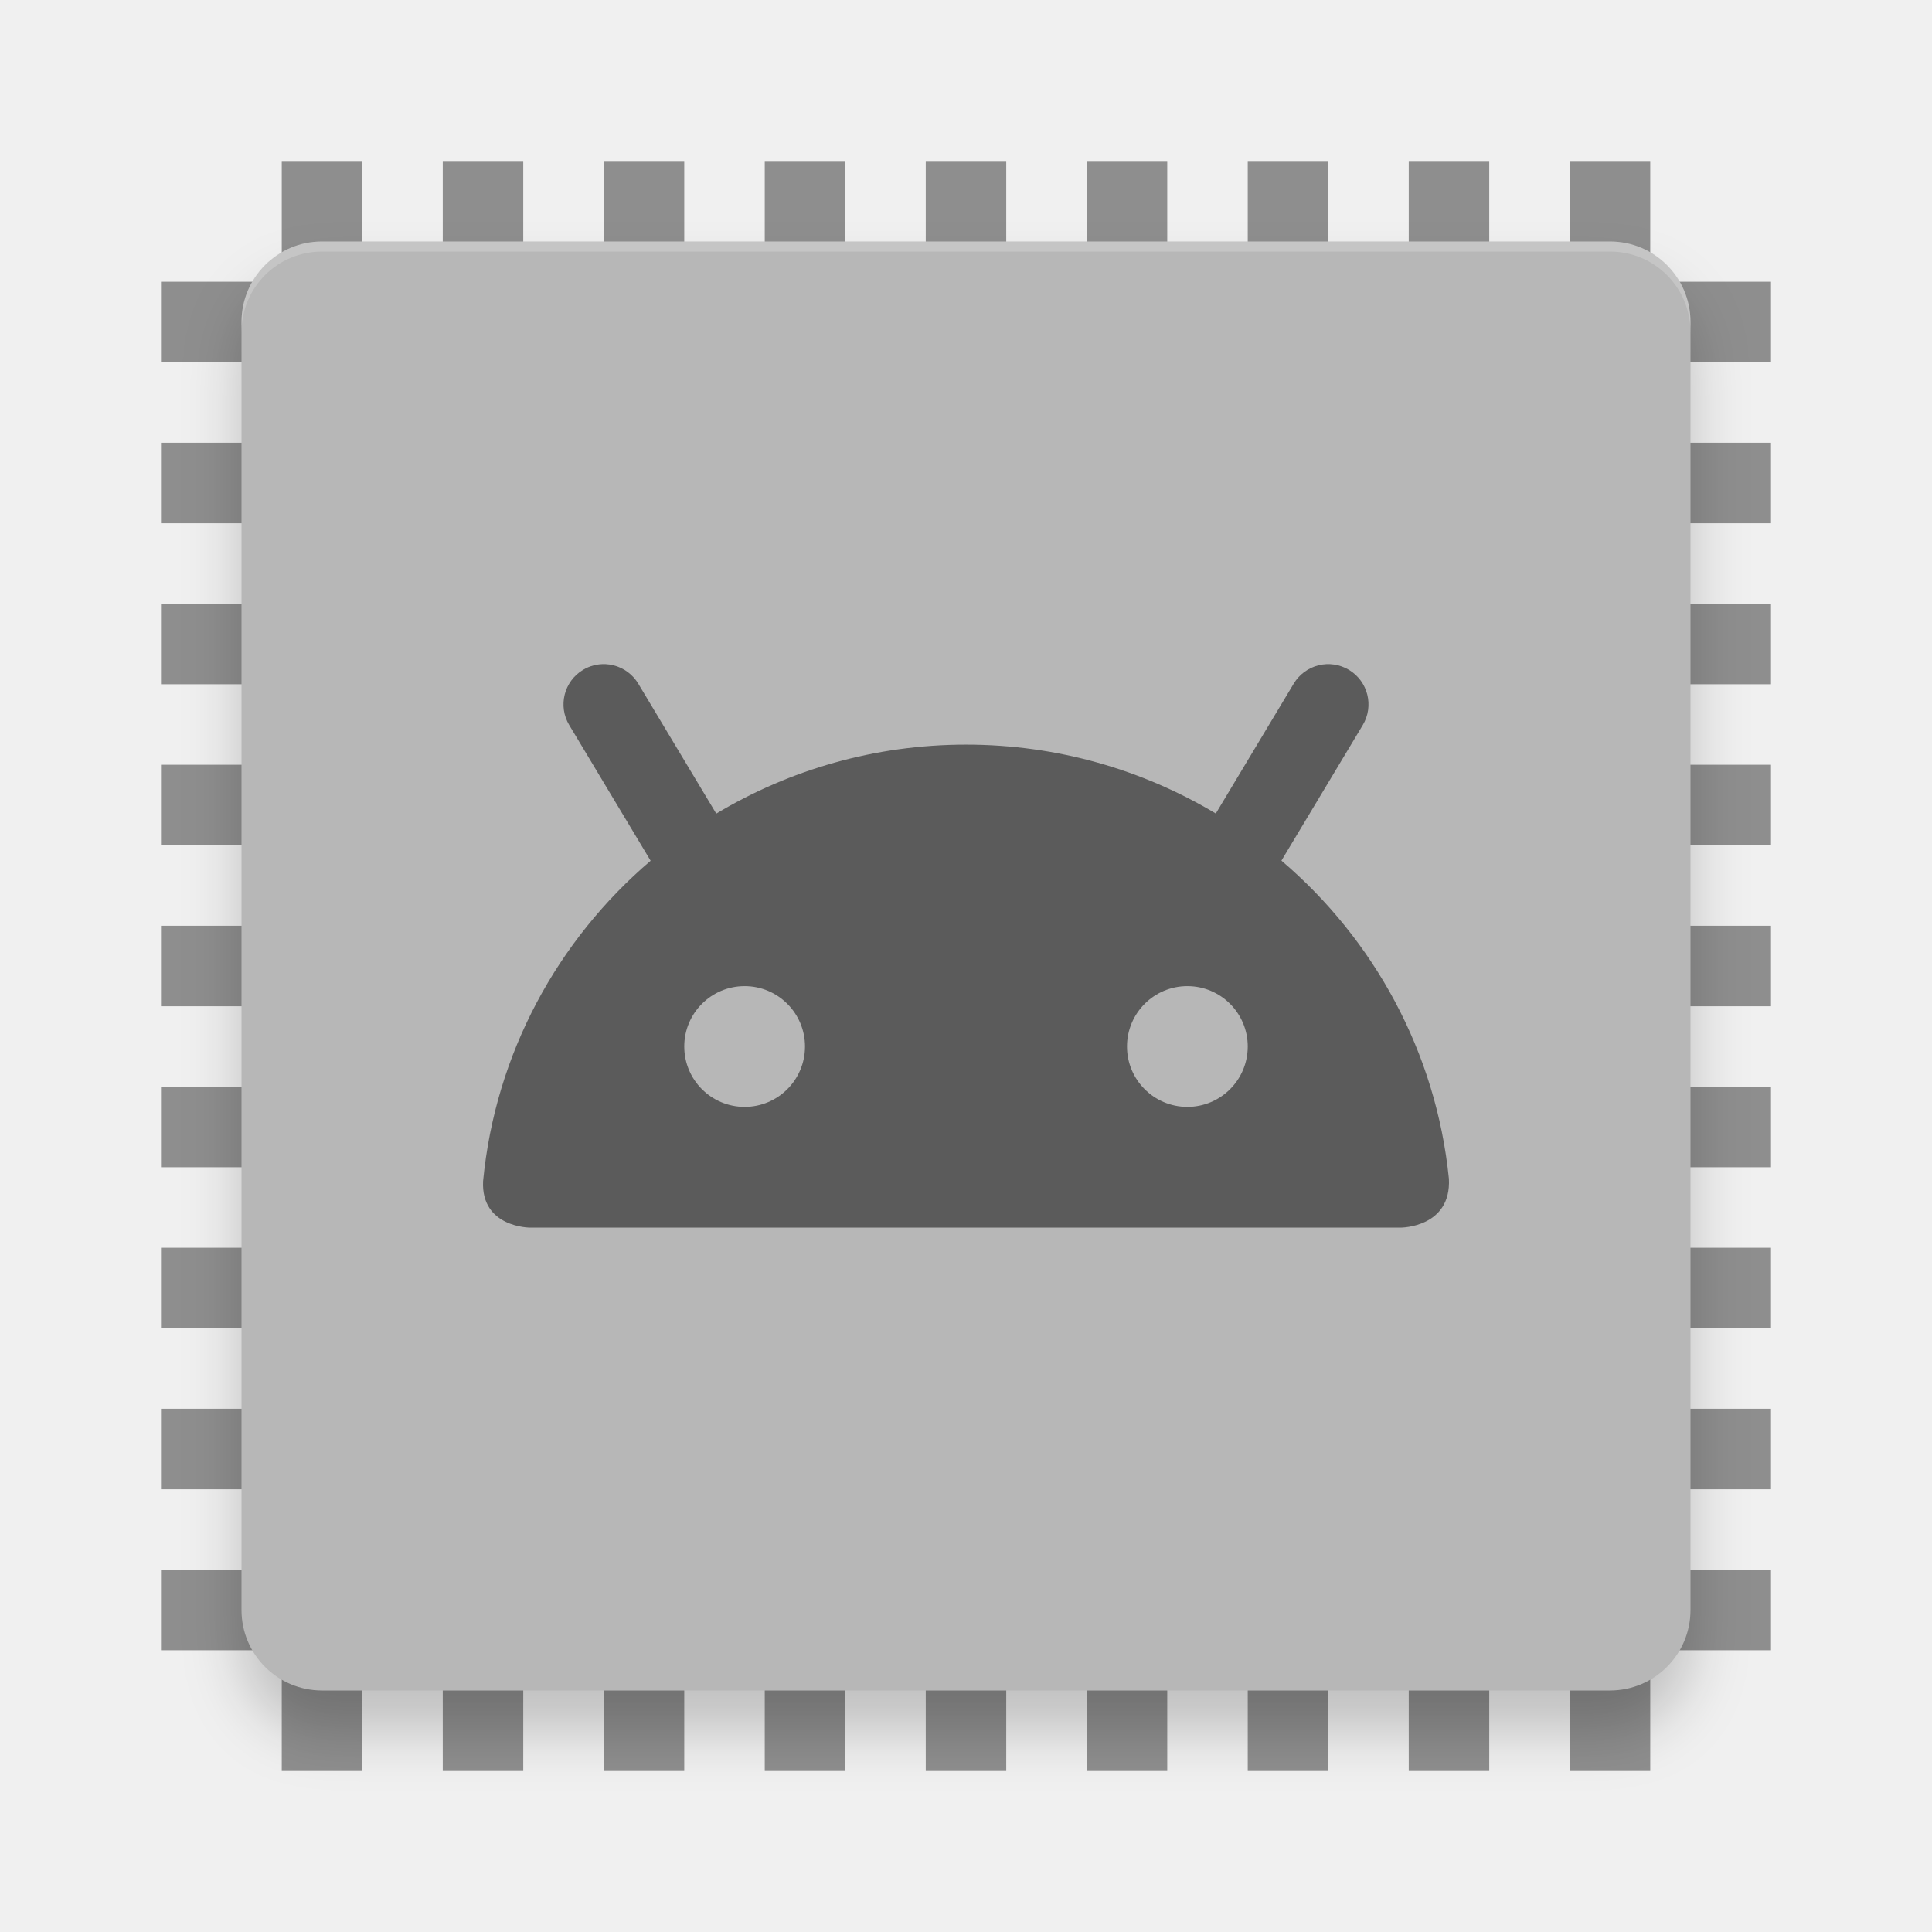
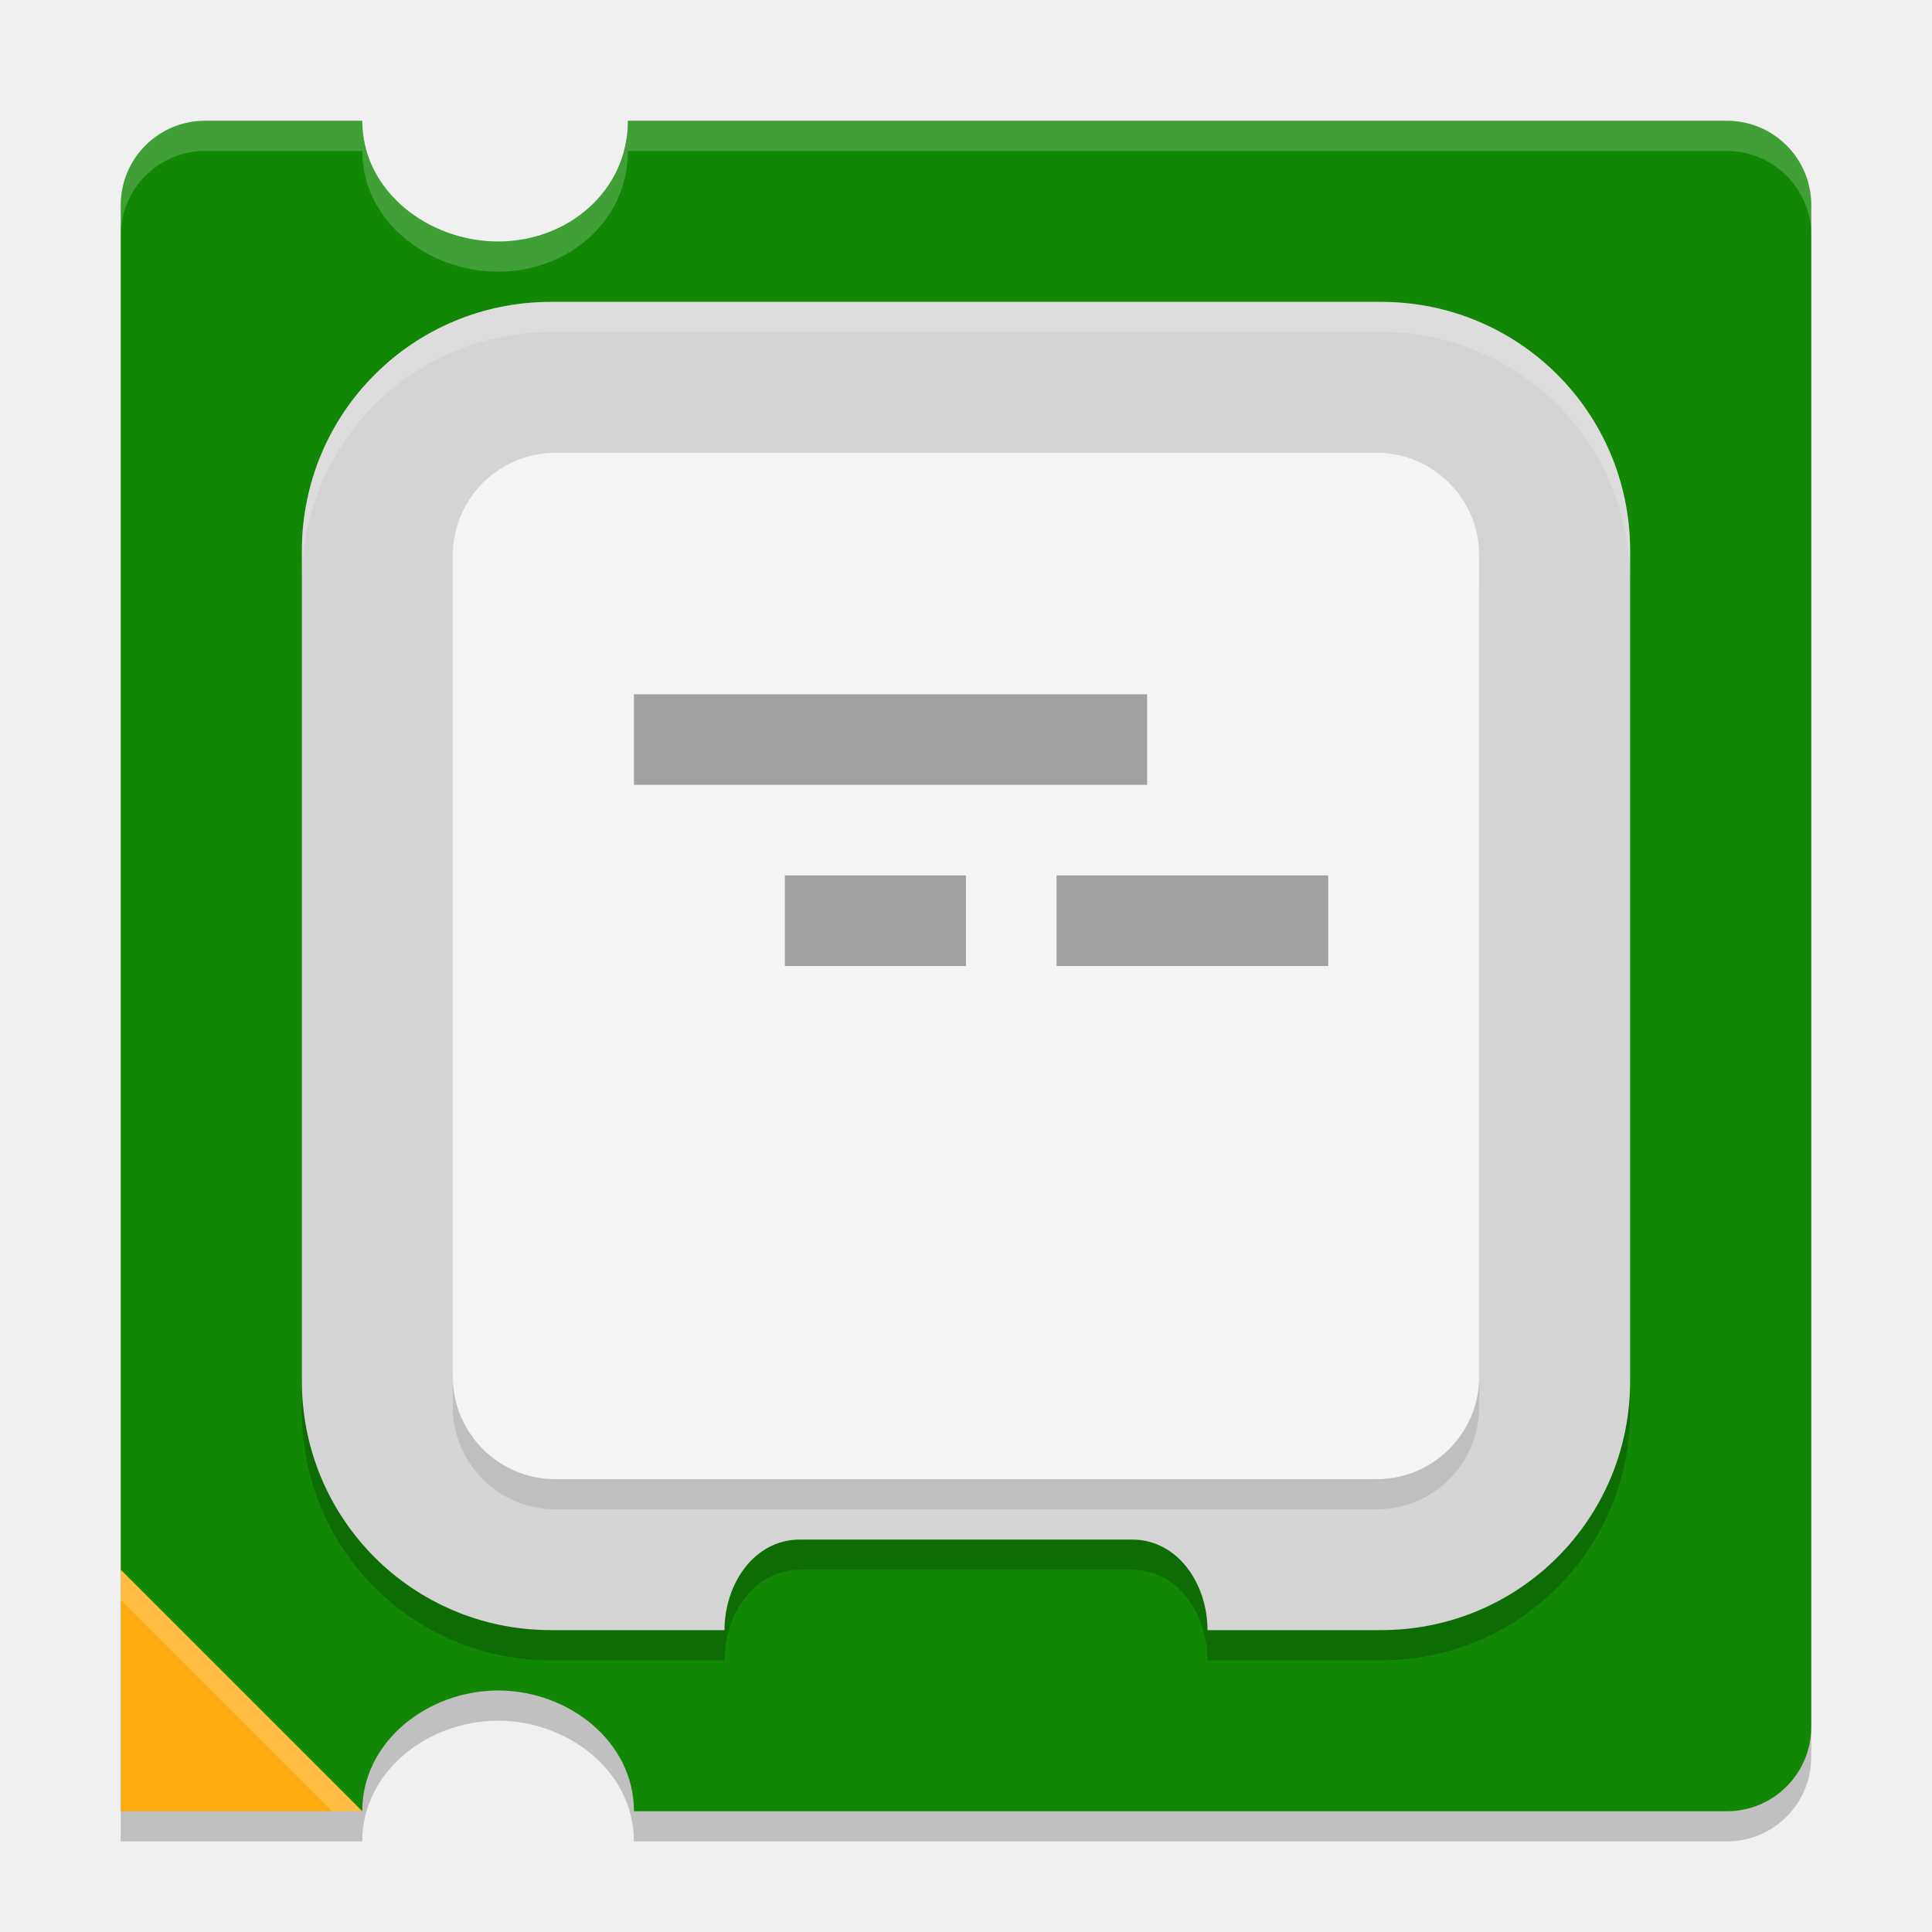
- <svg xmlns="http://www.w3.org/2000/svg" width="192" height="192" version="1" id="svg48">
-   <defs id="defs52">
-     <filter style="color-interpolation-filters:sRGB" id="filter917" x="-0.048" y="-0.048" width="1.096" height="1.096">
-       <feGaussianBlur stdDeviation="2.88" id="feGaussianBlur919" />
-     </filter>
-   </defs>
-   <g style="fill:#8e8e8e" id="g38" transform="scale(4)">
-     <rect width="2" height="40" x="27" y="-44" transform="rotate(90)" id="rect2" />
-     <rect width="2" height="40" x="23" y="-44" transform="rotate(90)" id="rect4" />
-     <rect width="2" height="40" x="19" y="-44" transform="rotate(90)" id="rect6" />
-     <rect width="2" height="40" x="15" y="-44" transform="rotate(90)" id="rect8" />
-     <rect width="2" height="40" x="31" y="-44" transform="rotate(90)" id="rect10" />
-     <rect width="2" height="40" x="35" y="-44" transform="rotate(90)" id="rect12" />
-     <rect width="2" height="40" x="39" y="-44" transform="rotate(90)" id="rect14" />
-     <rect width="2" height="40" x="11" y="-44" transform="rotate(90)" id="rect16" />
-     <rect width="2" height="40" x="7" y="-44" transform="rotate(90)" id="rect18" />
-     <rect width="2" height="40" x="23" y="4" id="rect20" />
-     <rect width="2" height="40" x="19" y="4" id="rect22" />
-     <rect width="2" height="40" x="15" y="4" id="rect24" />
-     <rect width="2" height="40" x="11" y="4" id="rect26" />
-     <rect width="2" height="40" x="27" y="4" id="rect28" />
-     <rect width="2" height="40" x="31" y="4" id="rect30" />
-     <rect width="2" height="40" x="35" y="4" id="rect32" />
-     <rect width="2" height="40" x="7" y="4" id="rect34" />
-     <rect width="2" height="40" x="39" y="4" id="rect36" />
-   </g>
-   <rect style="opacity:0.2;stroke-width:4;filter:url(#filter917)" width="144" height="144" x="-172" y="-168" rx="8" ry="8" transform="matrix(0,-1,-1,0,0,0)" id="rect40" />
-   <rect style="fill:#b7b7b7;stroke-width:4" width="144" height="144" x="-168" y="-168" rx="8" ry="8" transform="matrix(0,-1,-1,0,0,0)" id="rect42" />
-   <path id="path44" style="opacity:0.2;fill:#ffffff;stroke-width:4" d="M 32 24 C 27.568 24 24 27.568 24 32 L 24 33 C 24 28.568 27.568 25 32 25 L 160 25 C 164.432 25 168 28.568 168 33 L 168 32 C 168 27.568 164.432 24 160 24 L 32 24 z " />
-   <path id="path8" style="color:#000000;fill:#000000;stroke-linecap:round;-inkscape-stroke:none;opacity:0.5" d="M 60.193 66.004 A 4 4 0 0 0 57.941 66.57 A 4 4 0 0 0 56.57 72.059 L 64.658 85.541 C 55.437 93.405 49.228 104.667 48.008 117.383 C 47.787 122.003 52.664 122 52.664 122 L 139.219 122 C 139.219 122 144.235 121.999 143.992 117.148 C 142.719 104.522 136.521 93.345 127.348 85.529 L 135.43 72.059 A 4 4 0 0 0 134.057 66.57 A 4 4 0 0 0 131.029 66.119 A 4 4 0 0 0 128.568 67.941 L 120.824 80.848 C 113.573 76.506 105.086 74 96.008 74 C 86.924 74 78.433 76.51 71.18 80.857 L 63.43 67.941 A 4 4 0 0 0 60.969 66.119 A 4 4 0 0 0 60.193 66.004 z M 74 98 A 6 6 0 0 1 80 104 A 6 6 0 0 1 74 110 A 6 6 0 0 1 68 104 A 6 6 0 0 1 74 98 z M 118 98 A 6 6 0 0 1 124 104 A 6 6 0 0 1 118 110 A 6 6 0 0 1 112 104 A 6 6 0 0 1 118 98 z " />
+ <svg xmlns="http://www.w3.org/2000/svg" xml:space="preserve" width="64" height="64" version="1.1">
+   <path style="opacity:0.2" d="M 6.801,5 C 5.25,5 4,6.25 4,7.801 V 53 53.088 61 h 8 c 0,-2.32 2.18,-4 4.5,-4 2.32,0 4.5,1.68 4.5,4 H 57.199 C 58.75,61 60,59.75 60,58.199 V 7.801 C 60,6.25 58.75,5 57.199,5 H 20.801 c 0,2.32 -1.981,4 -4.301,4 C 14.18,9 12,7.32 12,5 Z" />
+   <path style="fill:#128706" d="M 6.8,4 C 5.249,4 4,5.249 4,6.8 v 45.288 l 1.184,3.062 0.531,1.724 c 0.456,1.483 0.164,1.441 1.657,1.861 L 11.055,59.428 12,60 c 0,-2.32 2.18,-4 4.5,-4 2.32,0 4.5,1.68 4.5,4 H 57.2 C 58.751,60 60,58.751 60,57.2 V 6.8 C 60,5.249 58.751,4 57.2,4 H 20.8 c 0,2.32 -1.98,4 -4.3,4 C 14.18,8 12,6.32 12,4 Z" />
+   <path style="opacity:0.2" d="M 18.25,11 C 13.68,11 10,14.68 10,19.25 v 27.5 C 10,51.321 13.68,55 18.25,55 H 24 c 0,-1.524 0.977,-3 2.5,-3 h 11 c 1.524,0 2.5,1.476 2.5,3 h 5.75 C 50.321,55 54,51.321 54,46.75 V 19.25 C 54,14.68 50.321,11 45.75,11 Z" />
+   <path style="fill:#d4d4d4" d="M 18.25,10 C 13.68,10 10,13.68 10,18.25 v 27.5 C 10,50.321 13.68,54 18.25,54 H 24 c 0,-1.524 0.977,-3 2.5,-3 h 11 c 1.524,0 2.5,1.476 2.5,3 h 5.75 C 50.321,54 54,50.321 54,45.75 V 18.25 C 54,13.68 50.321,10 45.75,10 Z" />
+   <rect style="opacity:0.1" width="34" height="34" x="15" y="16" ry="3.4" />
+   <rect style="fill:#f4f4f4" width="34" height="34" x="15" y="15" ry="3.4" />
+   <path style="fill:#ffac12" d="m 4,52 8,8 H 4 Z" />
+   <rect style="fill:#a1a1a1" width="17" height="3" x="21" y="23" />
+   <path style="fill:#a1a1a1" d="m 26,29 v 3 h 6 v -3 z m 9,0 v 3 h 9 v -3 z" />
+   <path style="fill:#ffffff;opacity:0.2" d="M 6.801 4 C 5.25 4 4 5.25 4 6.801 L 4 7.801 C 4 6.25 5.25 5 6.801 5 L 12 5 C 12 7.32 14.18 9 16.5 9 C 18.82 9 20.801 7.32 20.801 5 L 57.199 5 C 58.75 5 60 6.25 60 7.801 L 60 6.801 C 60 5.25 58.75 4 57.199 4 L 20.801 4 C 20.801 6.32 18.82 8 16.5 8 C 14.18 8 12 6.32 12 4 L 6.801 4 z" />
+   <path style="fill:#ffffff;opacity:0.2" d="M 18.25 10 C 13.68 10 10 13.68 10 18.25 L 10 19.25 C 10 14.68 13.68 11 18.25 11 L 45.75 11 C 50.321 11 54 14.68 54 19.25 L 54 18.25 C 54 13.68 50.321 10 45.75 10 L 18.25 10 z" />
+   <path style="fill:#ffffff;opacity:0.2" d="M 4 52 L 4 53 L 11 60 L 12 60 L 4 52 z" />
</svg>
